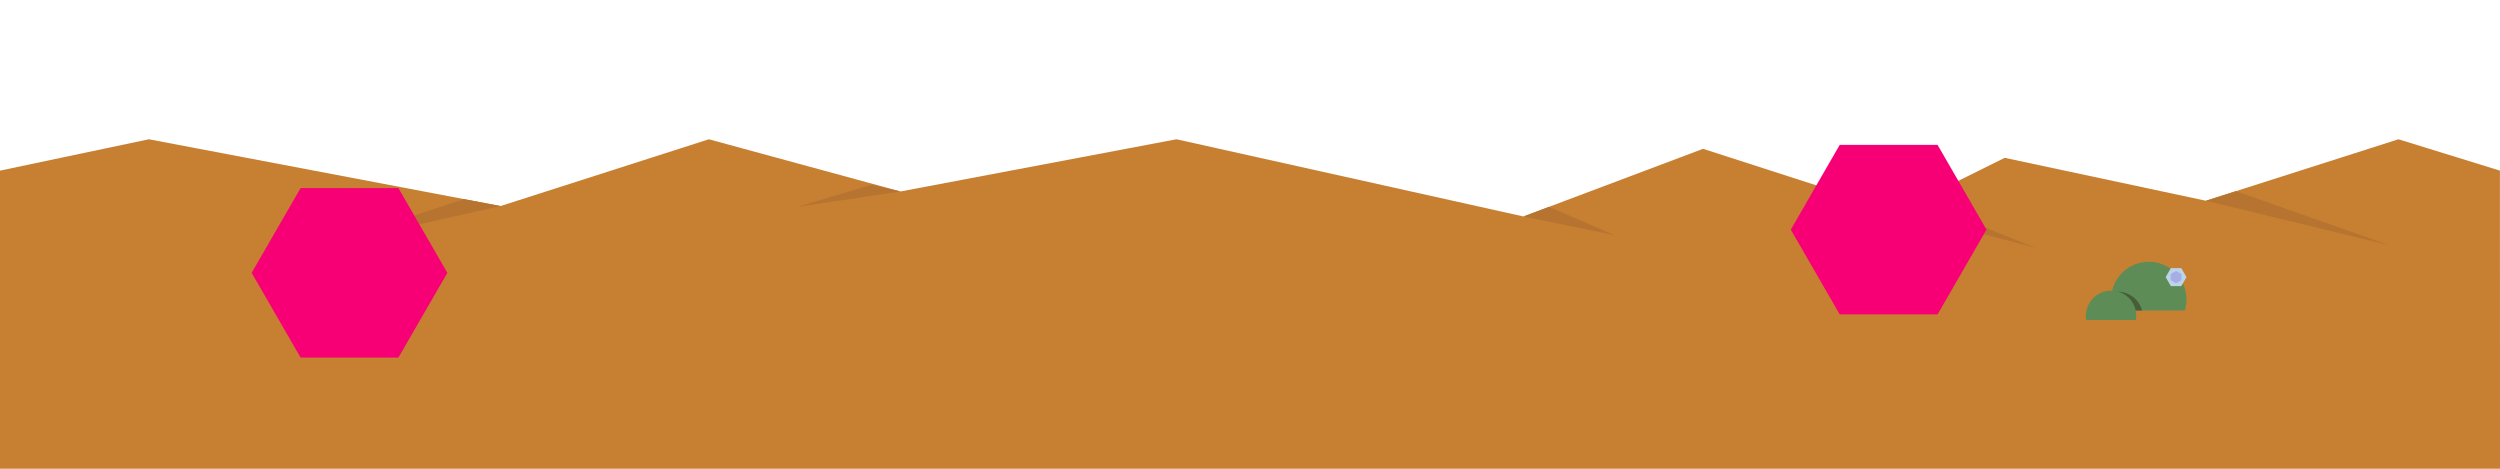
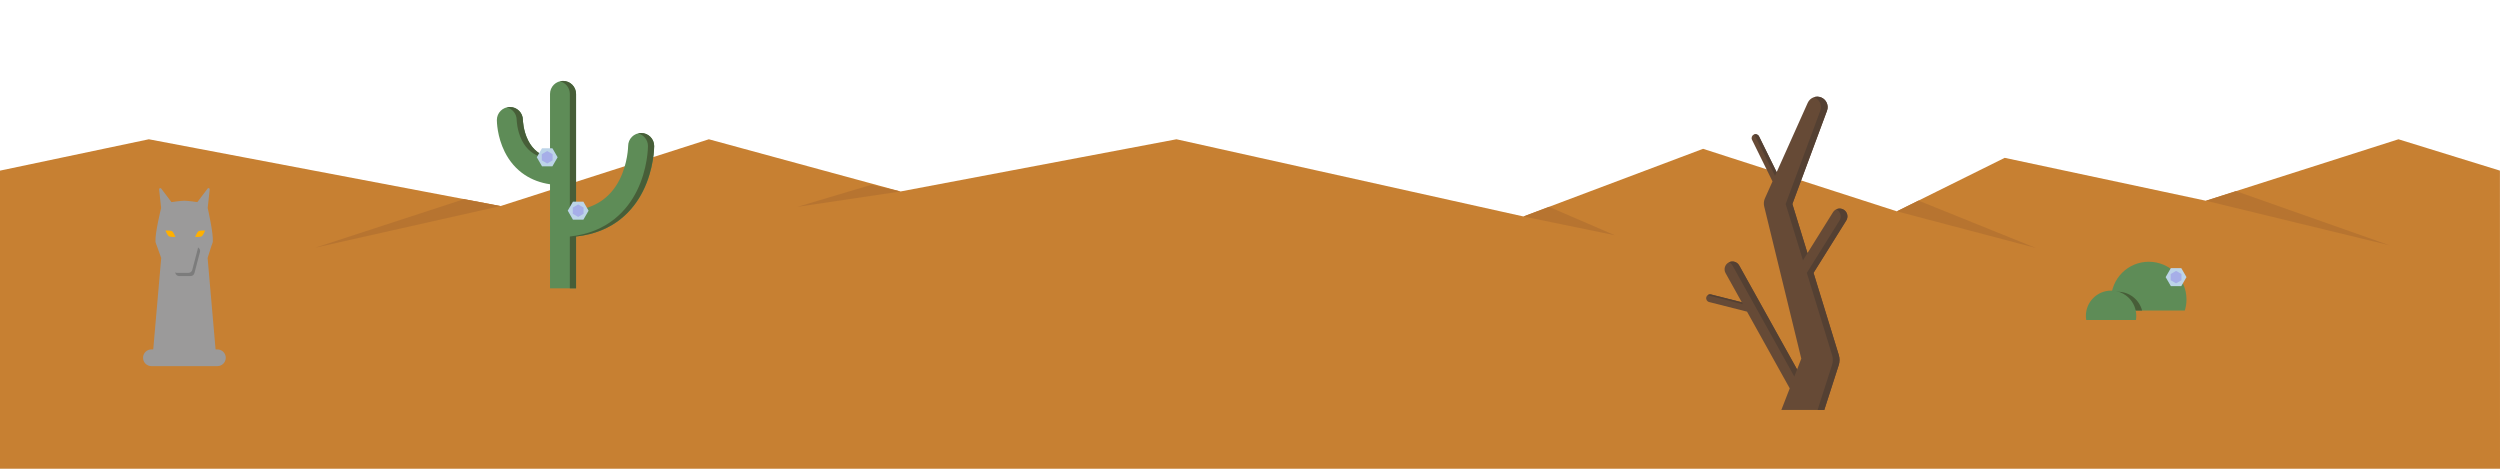
<svg xmlns="http://www.w3.org/2000/svg" version="1.1" x="0px" y="0px" viewBox="0 0 4800 900" enable-background="new 0 0 4800 900" xml:space="preserve">
  <g id="measurement_x5F_tools">
    <g>
      <polygon fill="#C78032" points="0,327.617 285.785,267.398 961,395.617 1361,267.398 1729,367.617 2258.805,267.398 2925,415.617     3269.906,285.728 3641.943,405.74 3849,303.049 4235.32,385.416 4605.04,267.398 4799.871,327.617 4800,900 0,900   " />
      <polygon fill="#B77430" points="961,395.617 605,475.617 891.059,382.336   " />
      <polygon fill="#B77430" points="1729,367.617 1531,397.119 1673,354.792   " />
      <polygon fill="#B77430" points="2925,415.617 3100.571,451.715 2974.118,397.119   " />
      <polygon fill="#B77430" points="3641.943,405.74 3909,476.176 3683.464,385.148   " />
      <polygon fill="#B77430" points="4235.32,385.416 4587.997,471.005 4293.126,366.964   " />
    </g>
    <g>
      <g>
        <path fill="#5E8C57" d="M4194.859,596.238c2.07-6.734,3.189-13.883,3.189-21.296c0-39.978-32.409-72.386-72.386-72.386     c-39.978,0-72.386,32.408-72.386,72.386c0,7.412,1.119,14.562,3.189,21.296H4194.859z" />
        <path fill="#475E38" d="M4066.02,560.106c-3.583,0-7.071,0.401-10.433,1.14c-0.85,4.437-1.311,9.011-1.311,13.696     c0,7.412,1.119,14.562,3.189,21.296h55.372C4107.41,575.45,4088.508,560.106,4066.02,560.106z" />
        <path fill="#5E8C57" d="M4100.99,614.404c0.434-2.606,0.671-5.278,0.671-8.007c0-26.723-21.663-48.386-48.386-48.386     c-26.723,0-48.386,21.663-48.386,48.386c0,2.729,0.237,5.401,0.671,8.007H4100.99z" />
      </g>
      <polygon fill="#BCD4E8" points="4168.048,549.397 4158.048,532.077 4168.048,514.756 4188.048,514.756 4198.048,532.077     4188.048,549.397   " />
      <polygon fill="#A6AEE8" points="4188.426,538.069 4178.048,544.061 4167.669,538.069 4167.669,526.085 4178.048,520.093     4188.426,526.085   " />
    </g>
-     <polygon fill="#F80075" points="577.103,686.592 483.155,523.869 577.103,361.146 765,361.146 858.948,523.869 765,686.592  " />
-     <polygon fill="#F80075" points="3532.242,603.642 3438.294,440.918 3532.242,278.195 3720.139,278.195 3814.088,440.918    3720.139,603.642  " />
+     <g id="peter_1_">
+       <g>
+         <path fill="#5E8C57" d="M1231.027,255.392c-13.807,0-25,11.147-25,24.955c-0.002,0.331-0.433,33.471-16.807,65.28     c-8.991,17.47-21.13,31.283-36.078,41.057c-13.245,8.66-29.03,14.34-47.115,16.999V180.362c0-13.807-11.193-25-25-25     s-25,11.193-25,25v122.573c-19.33-4.637-33.237-15.768-42.193-33.68c-9.437-18.873-9.86-38.628-9.86-38.819     c0-13.808-11.192-25-25-25s-25,11.192-25,25c0,3.163,0.425,31.751,15.14,61.181c9.228,18.455,22.073,33.258,38.181,43.995     c14.086,9.391,30.42,15.459,48.733,18.172v199.827h50v-99.498c73.413-7.999,110.321-50.917,128.61-87.496     c21.146-42.293,21.39-84.408,21.39-86.181C1256.027,266.63,1244.834,255.392,1231.027,255.392z" />
+         <g>
+           <path fill="#475E38" d="M1094.097,180.362v223.321c4.098-0.603,8.071-1.368,11.93-2.281v-221.04c0-13.807-11.193-25-25-25      c-2.056,0-4.053,0.254-5.965,0.722C1085.987,158.76,1094.097,168.612,1094.097,180.362z" />
+           <path fill="#475E38" d="M1231.027,255.392c-2.061,0-4.061,0.253-5.977,0.722c10.932,2.681,19.046,12.569,19.046,24.323      c0,1.772-0.243,43.888-21.39,86.181c-18.29,36.58-55.198,79.497-128.61,87.496v99.498h11.93v-99.498      c73.413-7.999,110.321-50.917,128.61-87.496c21.146-42.293,21.39-84.408,21.39-86.181      C1256.027,266.63,1244.834,255.392,1231.027,255.392z" />
+           <path fill="#475E38" d="M992.043,230.437c0,0.191,0.424,19.946,9.86,38.819c8.956,17.912,22.864,29.043,42.193,33.68v-4.013      c-13.249-5.855-23.272-15.686-30.263-29.667c-9.437-18.873-9.86-38.628-9.86-38.819c0-13.808-11.192-25-25-25      c-2.056,0-4.053,0.254-5.965,0.722C983.934,208.834,992.043,218.686,992.043,230.437z" />
+         </g>
+       </g>
+       <g>
+         <polygon fill="#BCD4E8" points="1040.629,319.294 1030.629,301.973 1040.629,284.653 1060.629,284.653 1070.629,301.973      1060.629,319.294    " />
+         <polygon fill="#A6AEE8" points="1061.008,307.965 1050.629,313.957 1040.251,307.965 1040.251,295.981 1050.629,289.989      1061.008,295.981    " />
+       </g>
+       <g>
+         <polygon fill="#BCD4E8" points="1100.061,421.822 1090.061,404.502 1100.061,387.181 1120.061,387.181 1130.061,404.502      1120.061,421.822    " />
+         <polygon fill="#A6AEE8" points="1120.44,410.494 1110.061,416.486 1099.683,410.494 1099.683,398.51 1110.061,392.518      1120.44,398.51    " />
+       </g>
+     </g>
+     <g id="dead_x5F_tree">
+       <path fill="#664A36" d="M3281.508,579.9l72.767,18.447l82.016,147.321l-16.087,41.385h82.436l27.05-84.01l0.65-2.011    c1.976-6.114,2.16-12.875,0.128-19.483l-48.48-157.656l62.806-100.535c4.389-7.025,2.252-16.279-4.774-20.669    c-7.028-4.391-16.281-2.252-20.669,4.774l-49.031,78.485l-28.98-94.242l66.508-179.138c3.608-9.788-0.916-20.898-10.579-25.227    c-10.086-4.518-21.925-0.005-26.443,10.081l-59.635,133.121l-33.866-68.734c-1.83-3.716-6.326-5.244-10.042-3.413    c-3.716,1.83-5.244,6.327-3.413,10.042l39.069,79.296c0.092,0.188,0.206,0.356,0.312,0.532l-14.59,32.57    c-2.108,4.704-2.733,10.131-1.417,15.527l0.392,1.606l70.844,290.621l-8.07,20.761L3339.3,509.775    c-4.028-7.238-13.163-9.839-20.401-5.81s-9.84,13.163-5.81,20.401l31.155,55.962l-59.051-14.97    c-4.015-1.015-8.096,1.412-9.112,5.428C3275.063,574.801,3277.493,578.881,3281.508,579.9z" />
+       <path fill="#544032" d="M3484.371,187.341c9.662,4.329,14.187,15.438,10.578,25.227l-66.508,179.138l33.235,108.078l8.644-13.836    l-28.98-94.242l66.508-179.138c3.608-9.788-0.916-20.898-10.578-25.227c-4.802-2.151-9.993-2.235-14.61-0.665    C3483.233,186.872,3483.805,187.087,3484.371,187.341z" />
+       <path fill="#544032" d="M3326.402,509.775l118.702,213.219l5.304-13.643L3339.3,509.775c-3.872-6.958-12.458-9.612-19.547-6.23    C3322.469,504.838,3324.828,506.946,3326.402,509.775z" />
+       <path fill="#544032" d="M3540.019,402.689c-4.507-2.816-9.924-2.934-14.391-0.812c0.506,0.242,1.005,0.508,1.492,0.812    c7.026,4.39,9.163,13.644,4.774,20.669l-62.806,100.535l48.48,157.656c2.032,6.608,1.849,13.369-0.128,19.483l-0.65,2.011    l-27.05,84.01h12.898l27.05-84.01l0.65-2.011c1.977-6.114,2.16-12.875,0.128-19.483l-48.48-157.656l62.806-100.535    C3549.182,416.332,3547.045,407.078,3540.019,402.689z" />
+       <path fill="#544032" d="M3346.364,584.136l-2.119-3.807l-59.051-14.97c-2.449-0.619-4.919,0.048-6.707,1.57L3346.364,584.136z" />
+       <path fill="#544032" d="M3407.997,337.671l3.193-7.128l-33.866-68.734c-1.689-3.431-5.651-4.99-9.173-3.769L3407.997,337.671z" />
+     </g>
+     <g id="wolf">
+       <path fill="#9B9A9A" d="M417.431,670.879h-3.526l-15.3-175.508l7.388-23.417c0.098-0.15,2.43-5.861,2.599-7.943    c1.289-15.903-9.46-63.116-9.46-63.116c-0.006-0.021-0.015-0.041-0.022-0.062c-0.111-0.373-0.245-0.737-0.382-1.1l3.878-36.046    c0.079-0.759-0.228-1.544-0.881-2.039c-0.993-0.751-2.407-0.556-3.158,0.437l-19.648,25.96c0,0-18.601-2.71-24.851-2.71    c-6.25,0-24.854,2.71-24.854,2.71l-19.648-25.96c-0.463-0.607-1.224-0.969-2.039-0.881c-1.238,0.133-2.133,1.245-2,2.483    l3.878,36.045c-0.137,0.363-0.271,0.727-0.382,1.1c-0.006,0.021-0.015,0.041-0.022,0.062c0,0-11.628,47.165-10.46,63.116    c0.153,2.084,2.501,7.794,2.599,7.943l8.388,23.417l-15.3,175.508h-3.526c-8.86,0-16.041,7.182-16.041,16.041    c0,8.859,7.182,16.041,16.041,16.041h63.363h63.363c8.86,0,16.041-7.182,16.041-16.041    C433.473,678.061,426.291,670.879,417.431,670.879z" />
+       <g>
+         <path fill="#FFB000" d="M324.192,453.612c-2.678-1.709-6.48-10.931-6.48-10.931s9.965-0.436,12.643,1.273     s6.48,10.931,6.48,10.931S326.87,455.321,324.192,453.612z" />
+       </g>
+       <g>
+         <path fill="#FFB000" d="M387.331,453.612c2.678-1.709,6.48-10.931,6.48-10.931s-9.965-0.436-12.643,1.273     s-6.48,10.931-6.48,10.931S384.653,455.321,387.331,453.612z" />
+       </g>
+       <g>
+         <path fill="#7C7C7C" d="M380.052,475.038c0.061,0.809-0.001,1.64-0.219,2.469l-10.712,40.779     c-0.866,3.297-3.846,5.595-7.254,5.595h-22.061c-1.238,0-2.415-0.311-3.459-0.855l0.375,1.429     c0.866,3.297,3.846,5.595,7.254,5.595h22.06c3.408,0,6.388-2.298,7.254-5.595l10.712-40.779     C384.925,480.163,383.195,476.577,380.052,475.038z" />
+       </g>
+     </g>
  </g>
</svg>
